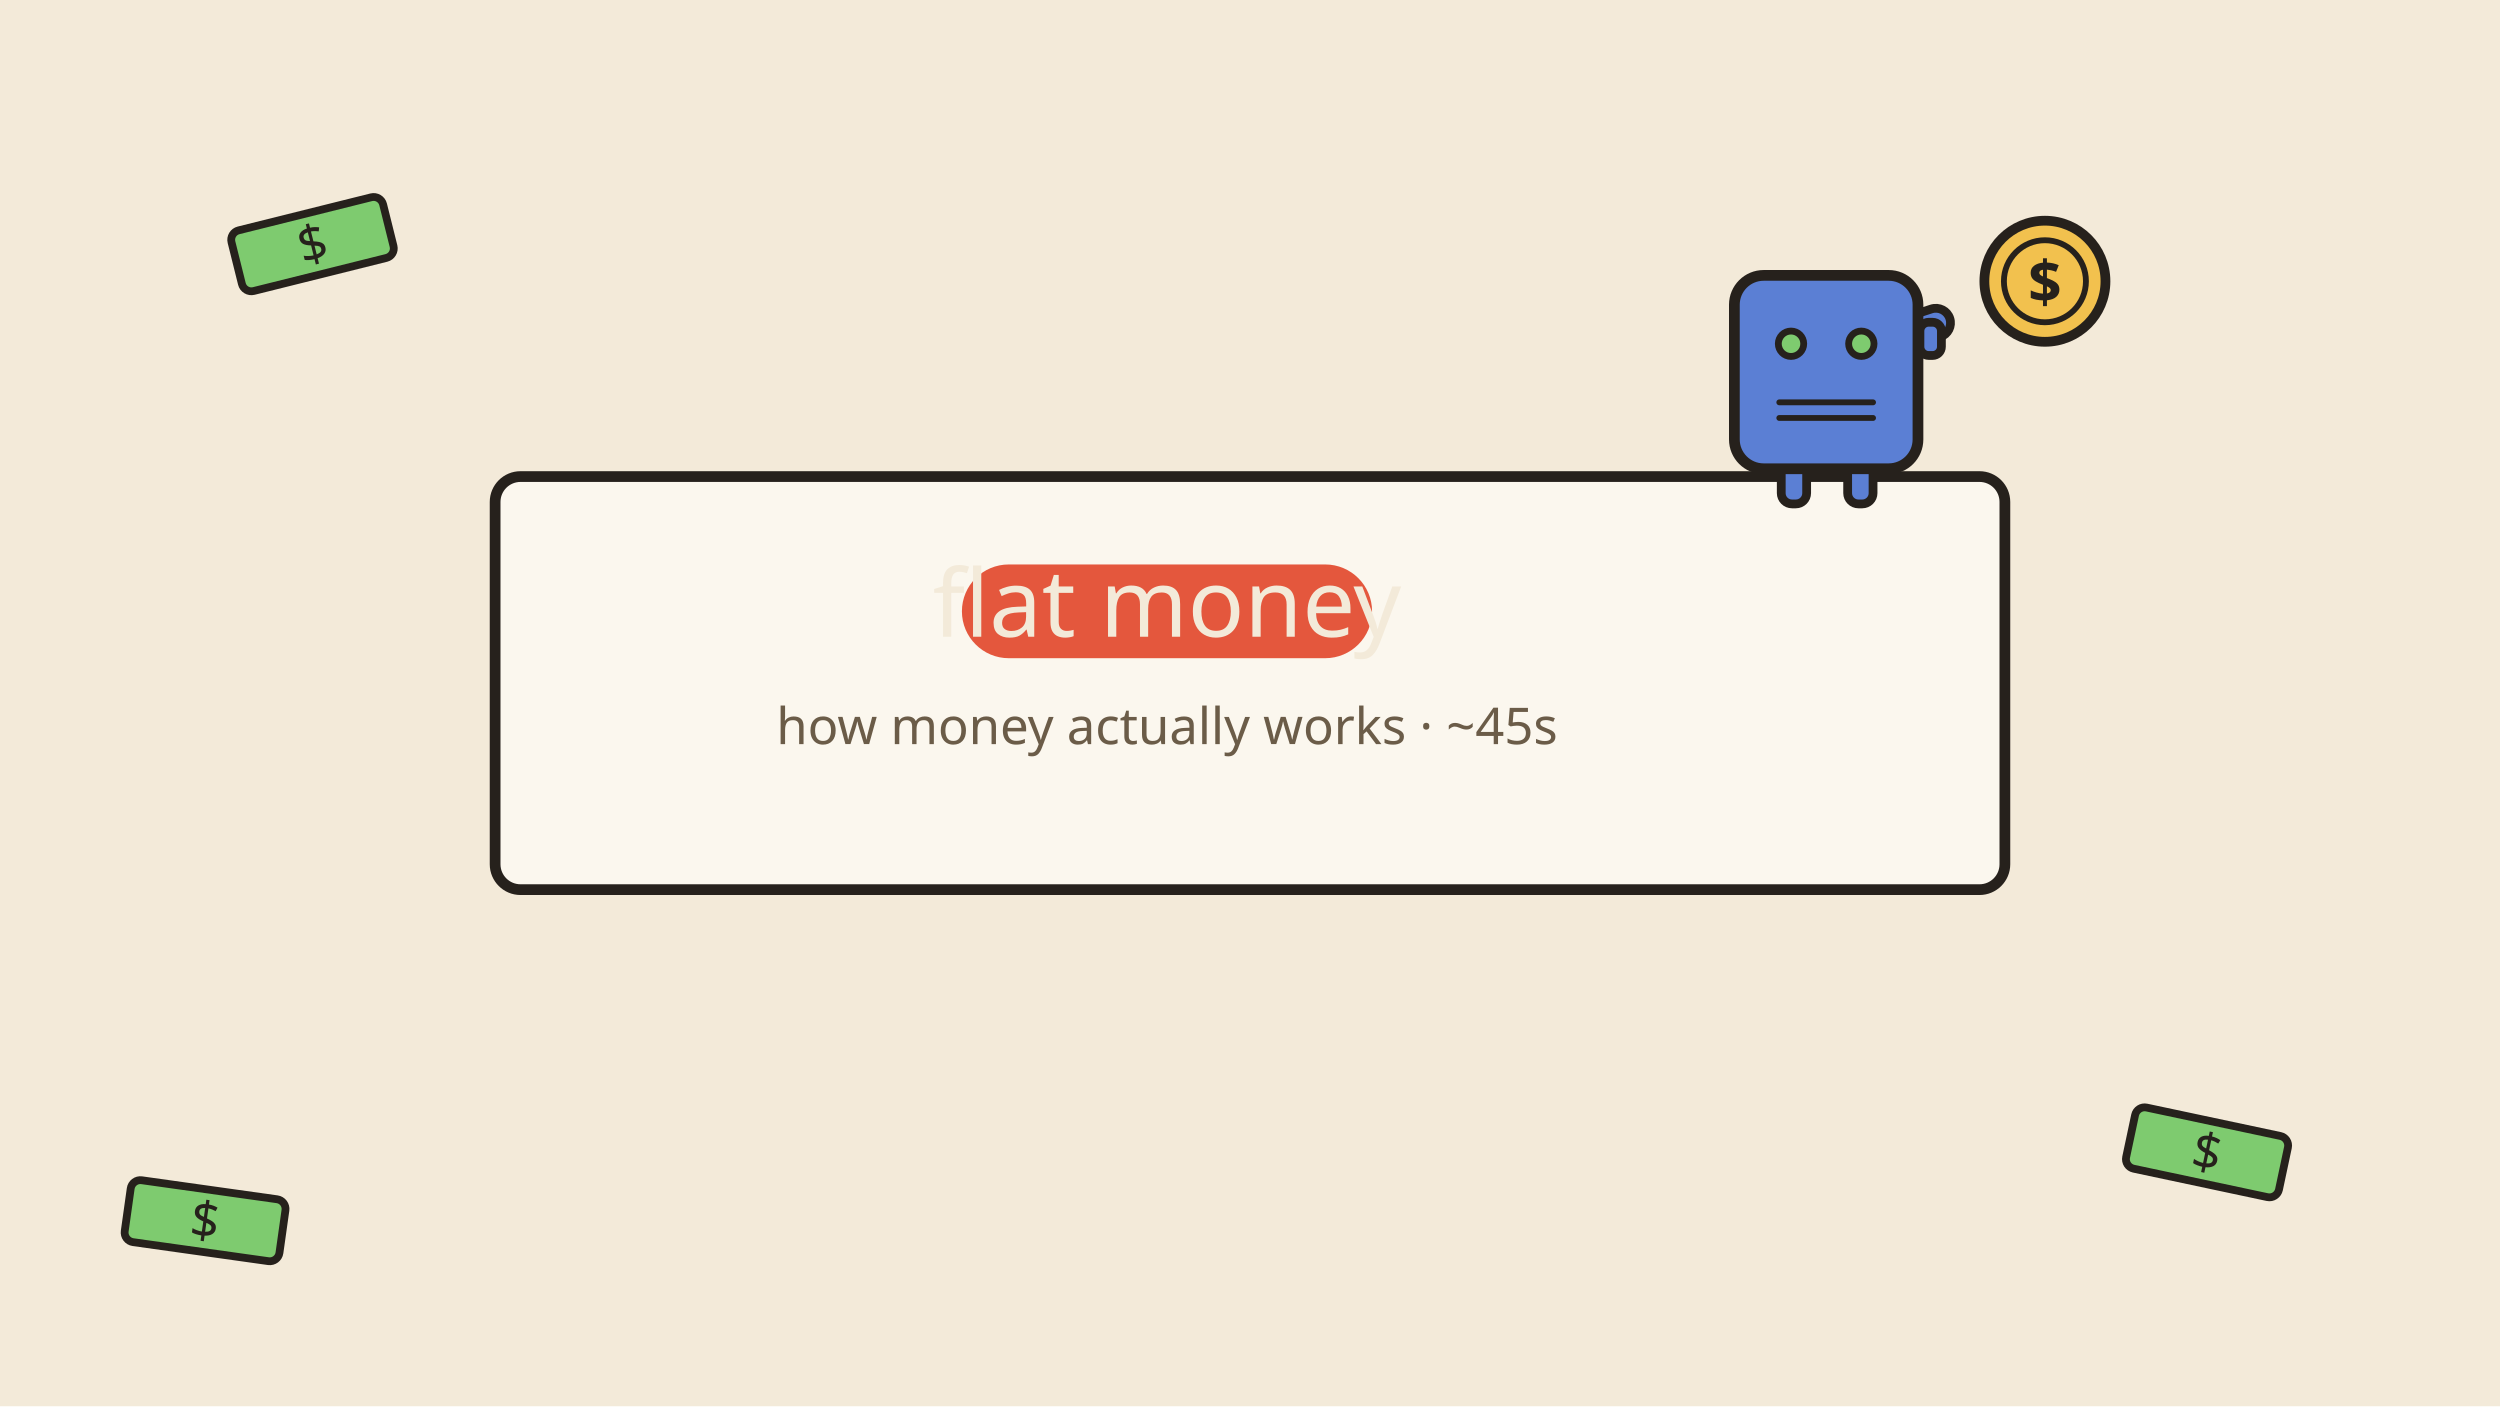
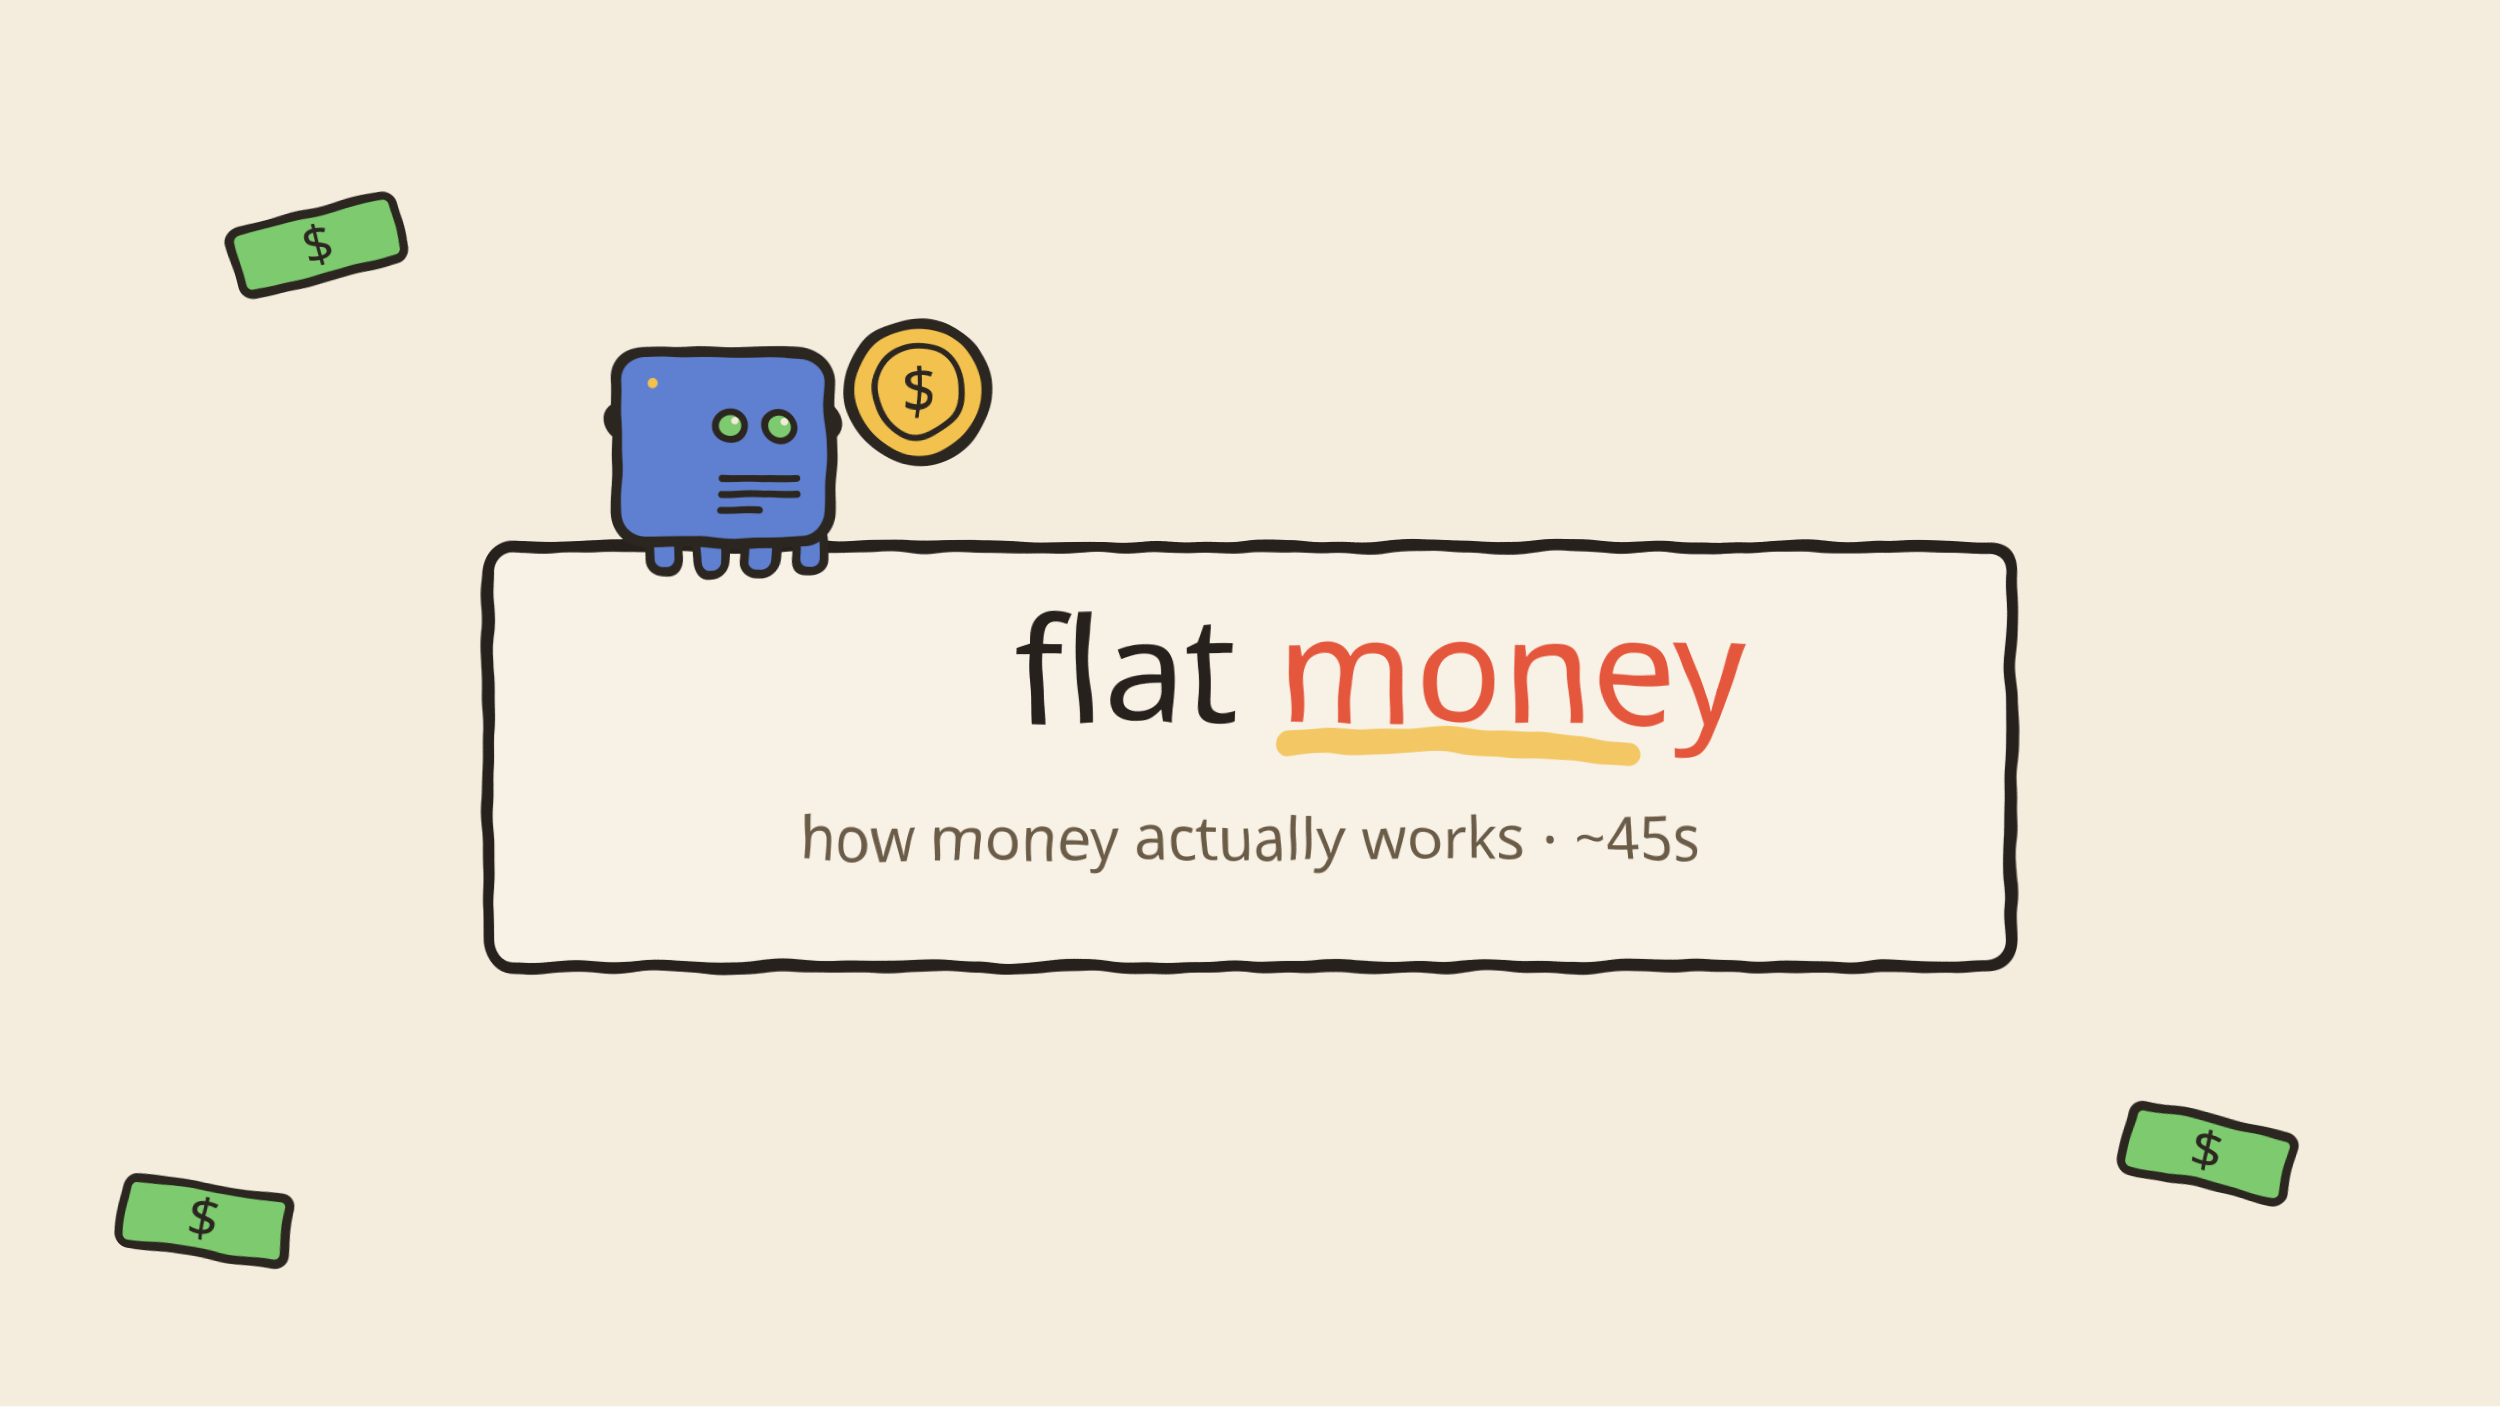
<svg xmlns="http://www.w3.org/2000/svg" viewBox="0 0 2560 1440">
-   <rect width="2560" height="1440" fill="#f3ead9" />
-   <rect x="507" y="488" width="1546" height="423" rx="26" fill="#fbf7ee" stroke="#26211c" stroke-width="11" />
-   <g>
-     <rect x="1940" y="320" width="58" height="30" rx="15" fill="#5b7fd4" stroke="#26211c" stroke-width="9" transform="rotate(-18 1969 335)" />
-     <rect x="1788" y="330" width="22" height="34" rx="9" fill="#5b7fd4" stroke="#26211c" stroke-width="9" />
-     <rect x="1966" y="330" width="22" height="34" rx="9" fill="#5b7fd4" stroke="#26211c" stroke-width="9" />
-     <rect x="1824" y="474" width="26" height="42" rx="11" fill="#5b7fd4" stroke="#26211c" stroke-width="9" />
-     <rect x="1892" y="474" width="26" height="42" rx="11" fill="#5b7fd4" stroke="#26211c" stroke-width="9" />
-     <rect x="1776" y="282" width="188" height="198" rx="30" fill="#5b7fd4" stroke="#26211c" stroke-width="11" />
-     <circle cx="1834" cy="352" r="13" fill="#7ecb6f" stroke="#26211c" stroke-width="7" />
-     <circle cx="1906" cy="352" r="13" fill="#7ecb6f" stroke="#26211c" stroke-width="7" />
-     <line x1="1822" y1="412" x2="1918" y2="412" stroke="#26211c" stroke-width="6" stroke-linecap="round" />
-     <line x1="1822" y1="428" x2="1918" y2="428" stroke="#26211c" stroke-width="6" stroke-linecap="round" />
-     <circle cx="2094" cy="288" r="62" fill="#f2c14e" stroke="#26211c" stroke-width="10" />
-     <circle cx="2094" cy="288" r="42" fill="none" stroke="#26211c" stroke-width="6" />
-     <text x="2094" y="310" font-family="'Patrick Hand',sans-serif" font-size="60" font-weight="700" fill="#26211c" text-anchor="middle">$</text>
-   </g>
-   <rect x="985" y="578" width="420" height="96" rx="48" fill="#e4573d" />
-   <text x="1195" y="652" font-family="'Patrick Hand',sans-serif" font-size="96" fill="#f3ead9" text-anchor="middle">flat money</text>
-   <text x="1195" y="762" font-family="'Patrick Hand',sans-serif" font-size="52" fill="#6b5c48" text-anchor="middle">how money actually works · ~45s</text>
-   <g>
+   <defs>
+     <filter id="wob" x="-8%" y="-8%" width="116%" height="116%">
+       <feTurbulence type="fractalNoise" baseFrequency="0.014" numOctaves="2" seed="11" result="n" />
+       <feDisplacementMap in="SourceGraphic" in2="n" scale="10" xChannelSelector="R" yChannelSelector="G" />
+     </filter>
+   </defs>
+   <rect width="2560" height="1440" fill="#f4edde" />
+   <g filter="url(#wob)">
+     <rect x="500" y="560" width="1560" height="430" rx="26" fill="#f8f2e6" stroke="#26211c" stroke-width="12" />
+     <text x="1268" y="740" font-family="'Patrick Hand',sans-serif" font-size="150" fill="#26211c" text-anchor="end">flat</text>
+     <text x="1308" y="740" font-family="'Patrick Hand',sans-serif" font-size="150" fill="#e4573d" text-anchor="start">money</text>
+     <path d="M 1320 762 Q 1490 750 1665 772" stroke="#f2c14e" stroke-width="26" fill="none" stroke-linecap="round" opacity="0.85" />
+     <text x="1280" y="880" font-family="'Patrick Hand',sans-serif" font-size="60" fill="#6b5c48" text-anchor="middle">how money actually works · ~45s</text>
+     <g>
+       <circle cx="636" cy="432" r="15" fill="#5f80d0" stroke="#2b2620" stroke-width="10" />
+       <circle cx="842" cy="432" r="15" fill="#5f80d0" stroke="#2b2620" stroke-width="10" />
+       <rect x="664" y="540" width="30" height="46" rx="13" fill="#5f80d0" stroke="#2b2620" stroke-width="9" />
+       <rect x="714" y="542" width="30" height="46" rx="13" fill="#5f80d0" stroke="#2b2620" stroke-width="9" />
+       <rect x="764" y="542" width="30" height="46" rx="13" fill="#5f80d0" stroke="#2b2620" stroke-width="9" />
+       <rect x="814" y="540" width="30" height="46" rx="13" fill="#5f80d0" stroke="#2b2620" stroke-width="9" />
+       <rect x="630" y="360" width="220" height="196" rx="30" fill="#5f80d0" stroke="#2b2620" stroke-width="11" />
+       <circle cx="668" cy="392" r="5" fill="#f2c14e" />
+       <circle cx="748" cy="436" r="15" fill="#7ecb6f" stroke="#2b2620" stroke-width="7" />
+       <circle cx="798" cy="436" r="15" fill="#7ecb6f" stroke="#2b2620" stroke-width="7" />
+       <circle cx="753" cy="431" r="4" fill="#f3ead9" />
+       <circle cx="803" cy="431" r="4" fill="#f3ead9" />
+       <line x1="738" y1="490" x2="816" y2="490" stroke="#2b2620" stroke-width="7" stroke-linecap="round" />
+       <line x1="738" y1="506" x2="816" y2="506" stroke="#2b2620" stroke-width="7" stroke-linecap="round" />
+       <line x1="738" y1="522" x2="778" y2="522" stroke="#2b2620" stroke-width="7" stroke-linecap="round" />
+     </g>
+     <circle cx="940" cy="400" r="70" fill="#f2c14e" stroke="#2b2620" stroke-width="11" />
+     <circle cx="940" cy="400" r="46" fill="none" stroke="#2b2620" stroke-width="6" />
+     <text x="940" y="424" font-family="'Patrick Hand',sans-serif" font-size="64" fill="#2b2620" text-anchor="middle">$</text>
    <g transform="rotate(-14 320 250)">
-       <rect x="240" y="218" width="160" height="64" rx="10" fill="#7ecb6f" stroke="#26211c" stroke-width="8" />
-       <text x="320" y="268" font-family="'Patrick Hand',sans-serif" font-size="52" fill="#26211c" text-anchor="middle">$</text>
+       <rect x="240" y="218" width="170" height="68" rx="10" fill="#7ecb6f" stroke="#2b2620" stroke-width="9" />
+       <text x="325" y="270" font-family="'Patrick Hand',sans-serif" font-size="54" fill="#2b2620" text-anchor="middle">$</text>
    </g>
    <g transform="rotate(12 2260 1180)">
-       <rect x="2180" y="1148" width="160" height="64" rx="10" fill="#7ecb6f" stroke="#26211c" stroke-width="8" />
-       <text x="2260" y="1198" font-family="'Patrick Hand',sans-serif" font-size="52" fill="#26211c" text-anchor="middle">$</text>
+       <rect x="2175" y="1146" width="170" height="68" rx="10" fill="#7ecb6f" stroke="#2b2620" stroke-width="9" />
+       <text x="2260" y="1198" font-family="'Patrick Hand',sans-serif" font-size="54" fill="#2b2620" text-anchor="middle">$</text>
    </g>
    <g transform="rotate(8 210 1250)">
-       <rect x="130" y="1218" width="160" height="64" rx="10" fill="#7ecb6f" stroke="#26211c" stroke-width="8" />
-       <text x="210" y="1268" font-family="'Patrick Hand',sans-serif" font-size="52" fill="#26211c" text-anchor="middle">$</text>
+       <rect x="125" y="1216" width="170" height="68" rx="10" fill="#7ecb6f" stroke="#2b2620" stroke-width="9" />
+       <text x="210" y="1268" font-family="'Patrick Hand',sans-serif" font-size="54" fill="#2b2620" text-anchor="middle">$</text>
    </g>
  </g>
</svg>
